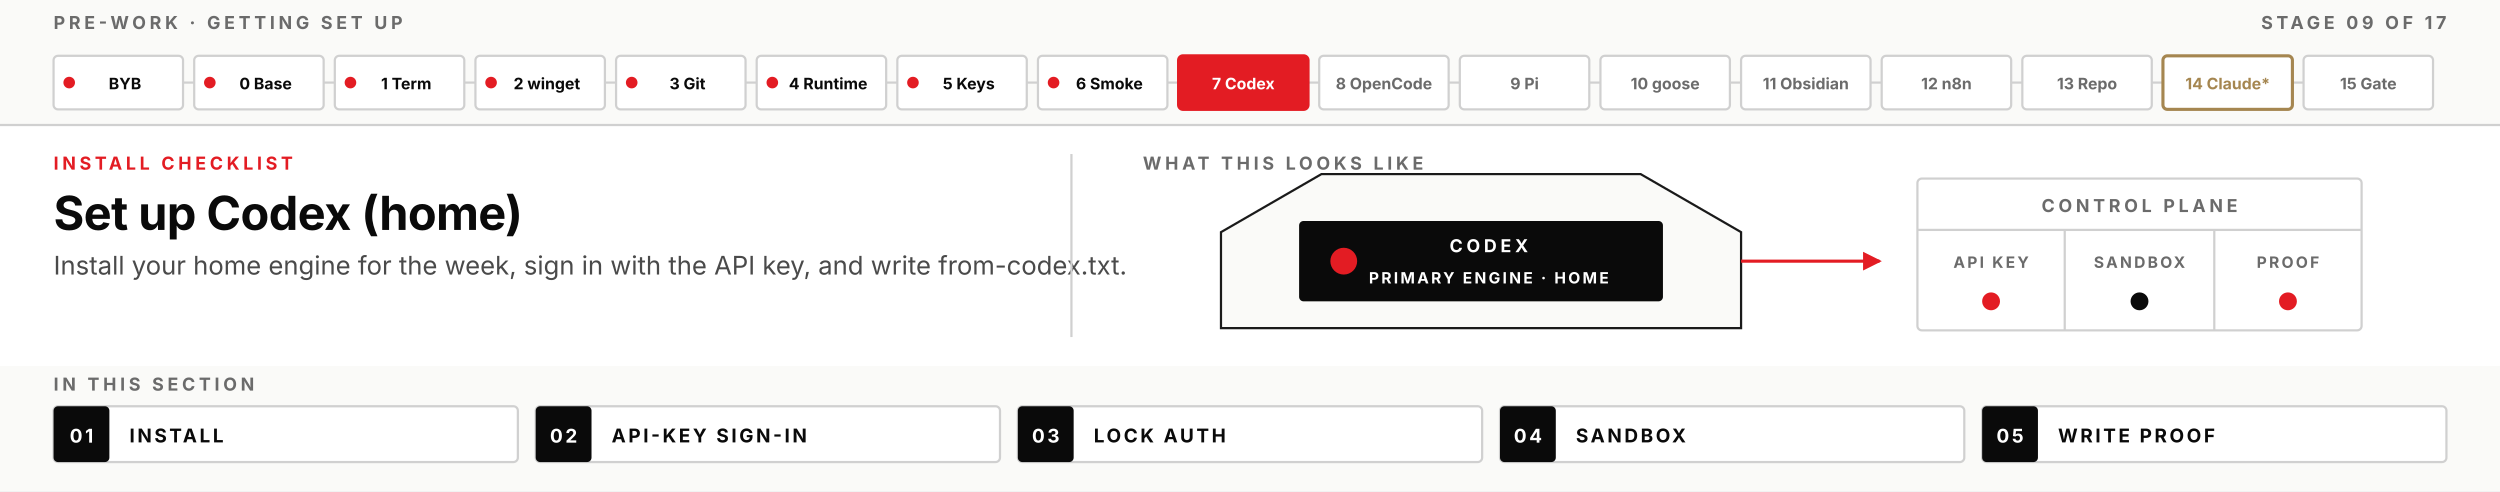
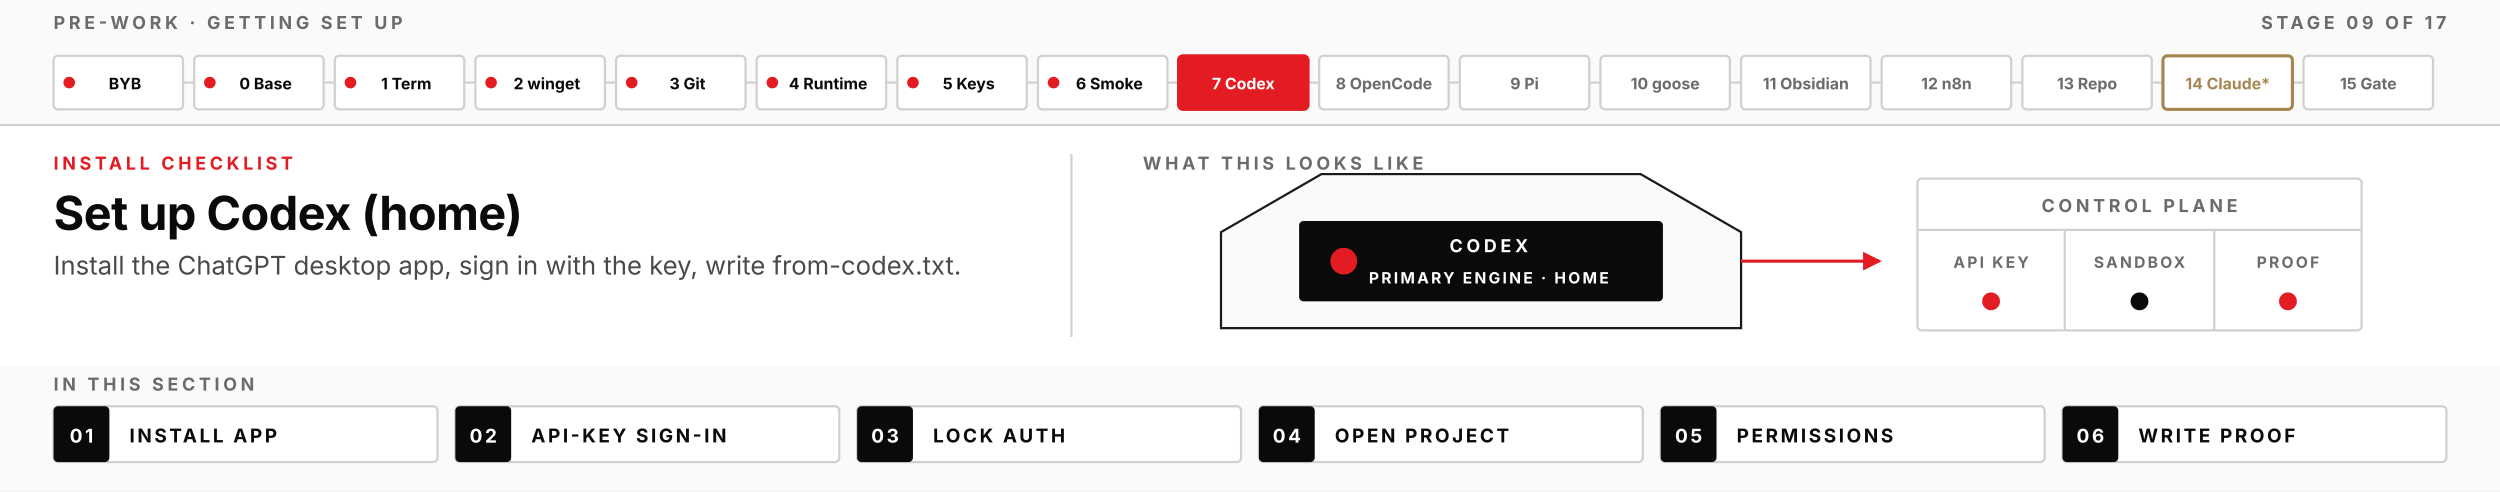
<svg xmlns="http://www.w3.org/2000/svg" viewBox="0 0 1120 220" role="img" aria-labelledby="title-install-pre-work-7-codex-your-home-for-the-week">
  <defs>
    <marker id="arrow" viewBox="0 0 8 8" refX="7" refY="4" markerWidth="6" markerHeight="6" orient="auto-start-reverse">
      <path d="M0 0 8 4 0 8Z" fill="#0A0A0A" />
    </marker>
    <marker id="arrow-red" viewBox="0 0 8 8" refX="7" refY="4" markerWidth="6" markerHeight="6" orient="auto-start-reverse">
      <path d="M0 0 8 4 0 8Z" fill="#E31C23" />
    </marker>
    <style>
      text { font-family: system-ui, "Inter", "Helvetica Neue", Arial, sans-serif; fill: #0A0A0A; }
      .micro { font-size: 8px; font-weight: 650; letter-spacing: 1.65px; }
      .tiny { font-size: 7px; font-weight: 650; letter-spacing: 1px; }
      .railtext { font-size: 7.1px; font-weight: 650; }
      .title { font-size: 21px; font-weight: 680; letter-spacing: -0.25px; }
      .purpose { font-size: 11.5px; font-weight: 430; fill: #4A4A4A; }
      .caption { font-size: 8.5px; font-weight: 650; letter-spacing: 1.15px; }
      .body { font-size: 9.5px; font-weight: 520; }
      .muted { fill: #6B6B6B; }
      .white { fill: #FFFFFF; }
      .red { fill: #E31C23; }
      .gold { fill: #A58650; }
      .line { fill: none; stroke: #0A0A0A; stroke-width: 1.35; vector-effect: non-scaling-stroke; }
      .hair { fill: none; stroke: #D0D0D0; stroke-width: 1; vector-effect: non-scaling-stroke; }
      .redline { fill: none; stroke: #E31C23; stroke-width: 1.4; vector-effect: non-scaling-stroke; }
      .goldline { fill: none; stroke: #A58650; stroke-width: 1.35; vector-effect: non-scaling-stroke; }
      .dash { stroke-dasharray: 5 4; }
    </style>
  </defs>
  <rect width="1120" height="220" fill="#FFFFFF" />
  <rect x="0" y="0" width="1120" height="56" fill="#FAFAF8" />
  <text x="24" y="13" class="micro muted">PRE-WORK · GETTING SET UP</text>
  <text x="1096" y="13" class="micro muted" text-anchor="end">STAGE 09 OF 17</text>
  <path d="M53 37H1061" class="hair" />
  <rect x="24" y="25" width="58" height="24" rx="2" fill="#FFFFFF" stroke="#D0D0D0" stroke-width="1" />
  <circle cx="31" cy="37" r="2.6" fill="#E31C23" />
  <text x="56" y="40" class="railtext" text-anchor="middle">BYB</text>
  <rect x="87" y="25" width="58" height="24" rx="2" fill="#FFFFFF" stroke="#D0D0D0" stroke-width="1" />
  <circle cx="94" cy="37" r="2.6" fill="#E31C23" />
  <text x="119" y="40" class="railtext" text-anchor="middle">0 Base</text>
  <rect x="150" y="25" width="58" height="24" rx="2" fill="#FFFFFF" stroke="#D0D0D0" stroke-width="1" />
  <circle cx="157" cy="37" r="2.6" fill="#E31C23" />
  <text x="182" y="40" class="railtext" text-anchor="middle">1 Term</text>
  <rect x="213" y="25" width="58" height="24" rx="2" fill="#FFFFFF" stroke="#D0D0D0" stroke-width="1" />
  <circle cx="220" cy="37" r="2.6" fill="#E31C23" />
  <text x="245" y="40" class="railtext" text-anchor="middle">2 winget</text>
  <rect x="276" y="25" width="58" height="24" rx="2" fill="#FFFFFF" stroke="#D0D0D0" stroke-width="1" />
  <circle cx="283" cy="37" r="2.6" fill="#E31C23" />
  <text x="308" y="40" class="railtext" text-anchor="middle">3 Git</text>
  <rect x="339" y="25" width="58" height="24" rx="2" fill="#FFFFFF" stroke="#D0D0D0" stroke-width="1" />
  <circle cx="346" cy="37" r="2.6" fill="#E31C23" />
  <text x="371" y="40" class="railtext" text-anchor="middle">4 Runtime</text>
  <rect x="402" y="25" width="58" height="24" rx="2" fill="#FFFFFF" stroke="#D0D0D0" stroke-width="1" />
  <circle cx="409" cy="37" r="2.6" fill="#E31C23" />
  <text x="434" y="40" class="railtext" text-anchor="middle">5 Keys</text>
  <rect x="465" y="25" width="58" height="24" rx="2" fill="#FFFFFF" stroke="#D0D0D0" stroke-width="1" />
  <circle cx="472" cy="37" r="2.6" fill="#E31C23" />
  <text x="497" y="40" class="railtext" text-anchor="middle">6 Smoke</text>
  <rect x="528" y="25" width="58" height="24" rx="2" fill="#E31C23" stroke="#E31C23" stroke-width="1.4" />
  <text x="557" y="40" class="railtext white" text-anchor="middle">7 Codex</text>
  <rect x="591" y="25" width="58" height="24" rx="2" fill="#FFFFFF" stroke="#D0D0D0" stroke-width="1" />
  <text x="620" y="40" class="railtext muted" text-anchor="middle">8 OpenCode</text>
  <rect x="654" y="25" width="58" height="24" rx="2" fill="#FFFFFF" stroke="#D0D0D0" stroke-width="1" />
  <text x="683" y="40" class="railtext muted" text-anchor="middle">9 Pi</text>
  <rect x="717" y="25" width="58" height="24" rx="2" fill="#FFFFFF" stroke="#D0D0D0" stroke-width="1" />
  <text x="746" y="40" class="railtext muted" text-anchor="middle">10 goose</text>
  <rect x="780" y="25" width="58" height="24" rx="2" fill="#FFFFFF" stroke="#D0D0D0" stroke-width="1" />
  <text x="809" y="40" class="railtext muted" text-anchor="middle">11 Obsidian</text>
  <rect x="843" y="25" width="58" height="24" rx="2" fill="#FFFFFF" stroke="#D0D0D0" stroke-width="1" />
  <text x="872" y="40" class="railtext muted" text-anchor="middle">12 n8n</text>
  <rect x="906" y="25" width="58" height="24" rx="2" fill="#FFFFFF" stroke="#D0D0D0" stroke-width="1" />
  <text x="935" y="40" class="railtext muted" text-anchor="middle">13 Repo</text>
  <rect x="969" y="25" width="58" height="24" rx="2" fill="#FFFFFF" stroke="#A58650" stroke-width="1.4" />
  <text x="998" y="40" class="railtext gold" text-anchor="middle">14 Claude*</text>
  <rect x="1032" y="25" width="58" height="24" rx="2" fill="#FFFFFF" stroke="#D0D0D0" stroke-width="1" />
  <text x="1061" y="40" class="railtext muted" text-anchor="middle">15 Gate</text>
  <path d="M0 56H1120" class="hair" />
  <text x="24" y="76" class="micro red">INSTALL CHECKLIST</text>
  <text x="24" y="103" class="title">Set up Codex (home)</text>
-   <text x="24" y="123" class="purpose">Install your home engine for the week, sign in with the API key, and write from-codex.txt.</text>
+   <text x="24" y="123" class="purpose">Install the ChatGPT desktop app, sign in with the key, write from-codex.txt.</text>
  <path d="M480 69V151" class="hair" />
  <text x="512" y="76" class="micro muted">WHAT THIS LOOKS LIKE</text>
  <g aria-label="Codex primary engine home base">
    <path d="M547 104L592 78H735L780 104V147H547Z" fill="#FAFAF8" stroke="#1A1A1A" />
    <rect x="582" y="99" width="163" height="36" rx="2" fill="#0A0A0A" />
    <circle cx="602" cy="117" r="6" fill="#E31C23" />
    <text x="667" y="113" class="micro white" text-anchor="middle">CODEX</text>
    <text x="667" y="127" class="tiny white" text-anchor="middle">PRIMARY ENGINE · HOME</text>
    <path d="M780 117H842" class="redline" marker-end="url(#arrow-red)" />
    <rect x="859" y="80" width="199" height="68" rx="2" fill="#FFFFFF" stroke="#D0D0D0" />
    <path d="M859 103H1058M925 103V148M992 103V148" class="hair" />
    <text x="958.5" y="95" class="micro muted" text-anchor="middle">CONTROL PLANE</text>
    <text x="892" y="120" class="tiny muted" text-anchor="middle">API KEY</text>
    <text x="958.5" y="120" class="tiny muted" text-anchor="middle">SANDBOX</text>
    <text x="1025" y="120" class="tiny muted" text-anchor="middle">PROOF</text>
    <circle cx="892" cy="135" r="4" fill="#E31C23" />
    <circle cx="958.5" cy="135" r="4" fill="#0A0A0A" />
    <circle cx="1025" cy="135" r="4" fill="#E31C23" />
  </g>
  <rect x="0" y="164" width="1120" height="56" fill="#FAFAF8" />
  <text x="24" y="175" class="micro muted">IN THIS SECTION</text>
-   <rect x="24.00" y="182" width="208.00" height="25" rx="2" fill="#FFFFFF" stroke="#D0D0D0" />
+   <rect x="24.00" y="182" width="172.00" height="25" rx="2" fill="#FFFFFF" stroke="#D0D0D0" />
  <rect x="24.00" y="182" width="25" height="25" rx="2" fill="#0A0A0A" />
  <text x="36.50" y="198.3" class="caption white" text-anchor="middle">01</text>
-   <text x="58.00" y="198.2" class="caption">INSTALL</text>
-   <rect x="240.00" y="182" width="208.00" height="25" rx="2" fill="#FFFFFF" stroke="#D0D0D0" />
-   <rect x="240.00" y="182" width="25" height="25" rx="2" fill="#0A0A0A" />
-   <text x="252.50" y="198.3" class="caption white" text-anchor="middle">02</text>
-   <text x="274.00" y="198.2" class="caption">API-KEY SIGN-IN</text>
-   <rect x="456.00" y="182" width="208.00" height="25" rx="2" fill="#FFFFFF" stroke="#D0D0D0" />
-   <rect x="456.00" y="182" width="25" height="25" rx="2" fill="#0A0A0A" />
-   <text x="468.50" y="198.3" class="caption white" text-anchor="middle">03</text>
-   <text x="490.00" y="198.2" class="caption">LOCK AUTH</text>
-   <rect x="672.00" y="182" width="208.00" height="25" rx="2" fill="#FFFFFF" stroke="#D0D0D0" />
-   <rect x="672.00" y="182" width="25" height="25" rx="2" fill="#0A0A0A" />
-   <text x="684.50" y="198.3" class="caption white" text-anchor="middle">04</text>
-   <text x="706.00" y="198.2" class="caption">SANDBOX</text>
-   <rect x="888.00" y="182" width="208.00" height="25" rx="2" fill="#FFFFFF" stroke="#D0D0D0" />
-   <rect x="888.00" y="182" width="25" height="25" rx="2" fill="#0A0A0A" />
-   <text x="900.50" y="198.3" class="caption white" text-anchor="middle">05</text>
-   <text x="922.00" y="198.2" class="caption">WRITE PROOF</text>
+   <text x="58.00" y="198.2" class="caption">INSTALL APP</text>
+   <rect x="204.00" y="182" width="172.00" height="25" rx="2" fill="#FFFFFF" stroke="#D0D0D0" />
+   <rect x="204.00" y="182" width="25" height="25" rx="2" fill="#0A0A0A" />
+   <text x="216.50" y="198.3" class="caption white" text-anchor="middle">02</text>
+   <text x="238.00" y="198.2" class="caption">API-KEY SIGN-IN</text>
+   <rect x="384.00" y="182" width="172.00" height="25" rx="2" fill="#FFFFFF" stroke="#D0D0D0" />
+   <rect x="384.00" y="182" width="25" height="25" rx="2" fill="#0A0A0A" />
+   <text x="396.50" y="198.3" class="caption white" text-anchor="middle">03</text>
+   <text x="418.00" y="198.2" class="caption">LOCK AUTH</text>
+   <rect x="564.00" y="182" width="172.00" height="25" rx="2" fill="#FFFFFF" stroke="#D0D0D0" />
+   <rect x="564.00" y="182" width="25" height="25" rx="2" fill="#0A0A0A" />
+   <text x="576.50" y="198.3" class="caption white" text-anchor="middle">04</text>
+   <text x="598.00" y="198.2" class="caption">OPEN PROJECT</text>
+   <rect x="744.00" y="182" width="172.00" height="25" rx="2" fill="#FFFFFF" stroke="#D0D0D0" />
+   <rect x="744.00" y="182" width="25" height="25" rx="2" fill="#0A0A0A" />
+   <text x="756.50" y="198.3" class="caption white" text-anchor="middle">05</text>
+   <text x="778.00" y="198.2" class="caption">PERMISSIONS</text>
+   <rect x="924.00" y="182" width="172.00" height="25" rx="2" fill="#FFFFFF" stroke="#D0D0D0" />
+   <rect x="924.00" y="182" width="25" height="25" rx="2" fill="#0A0A0A" />
+   <text x="936.50" y="198.3" class="caption white" text-anchor="middle">06</text>
+   <text x="958.00" y="198.2" class="caption">WRITE PROOF</text>
</svg>
